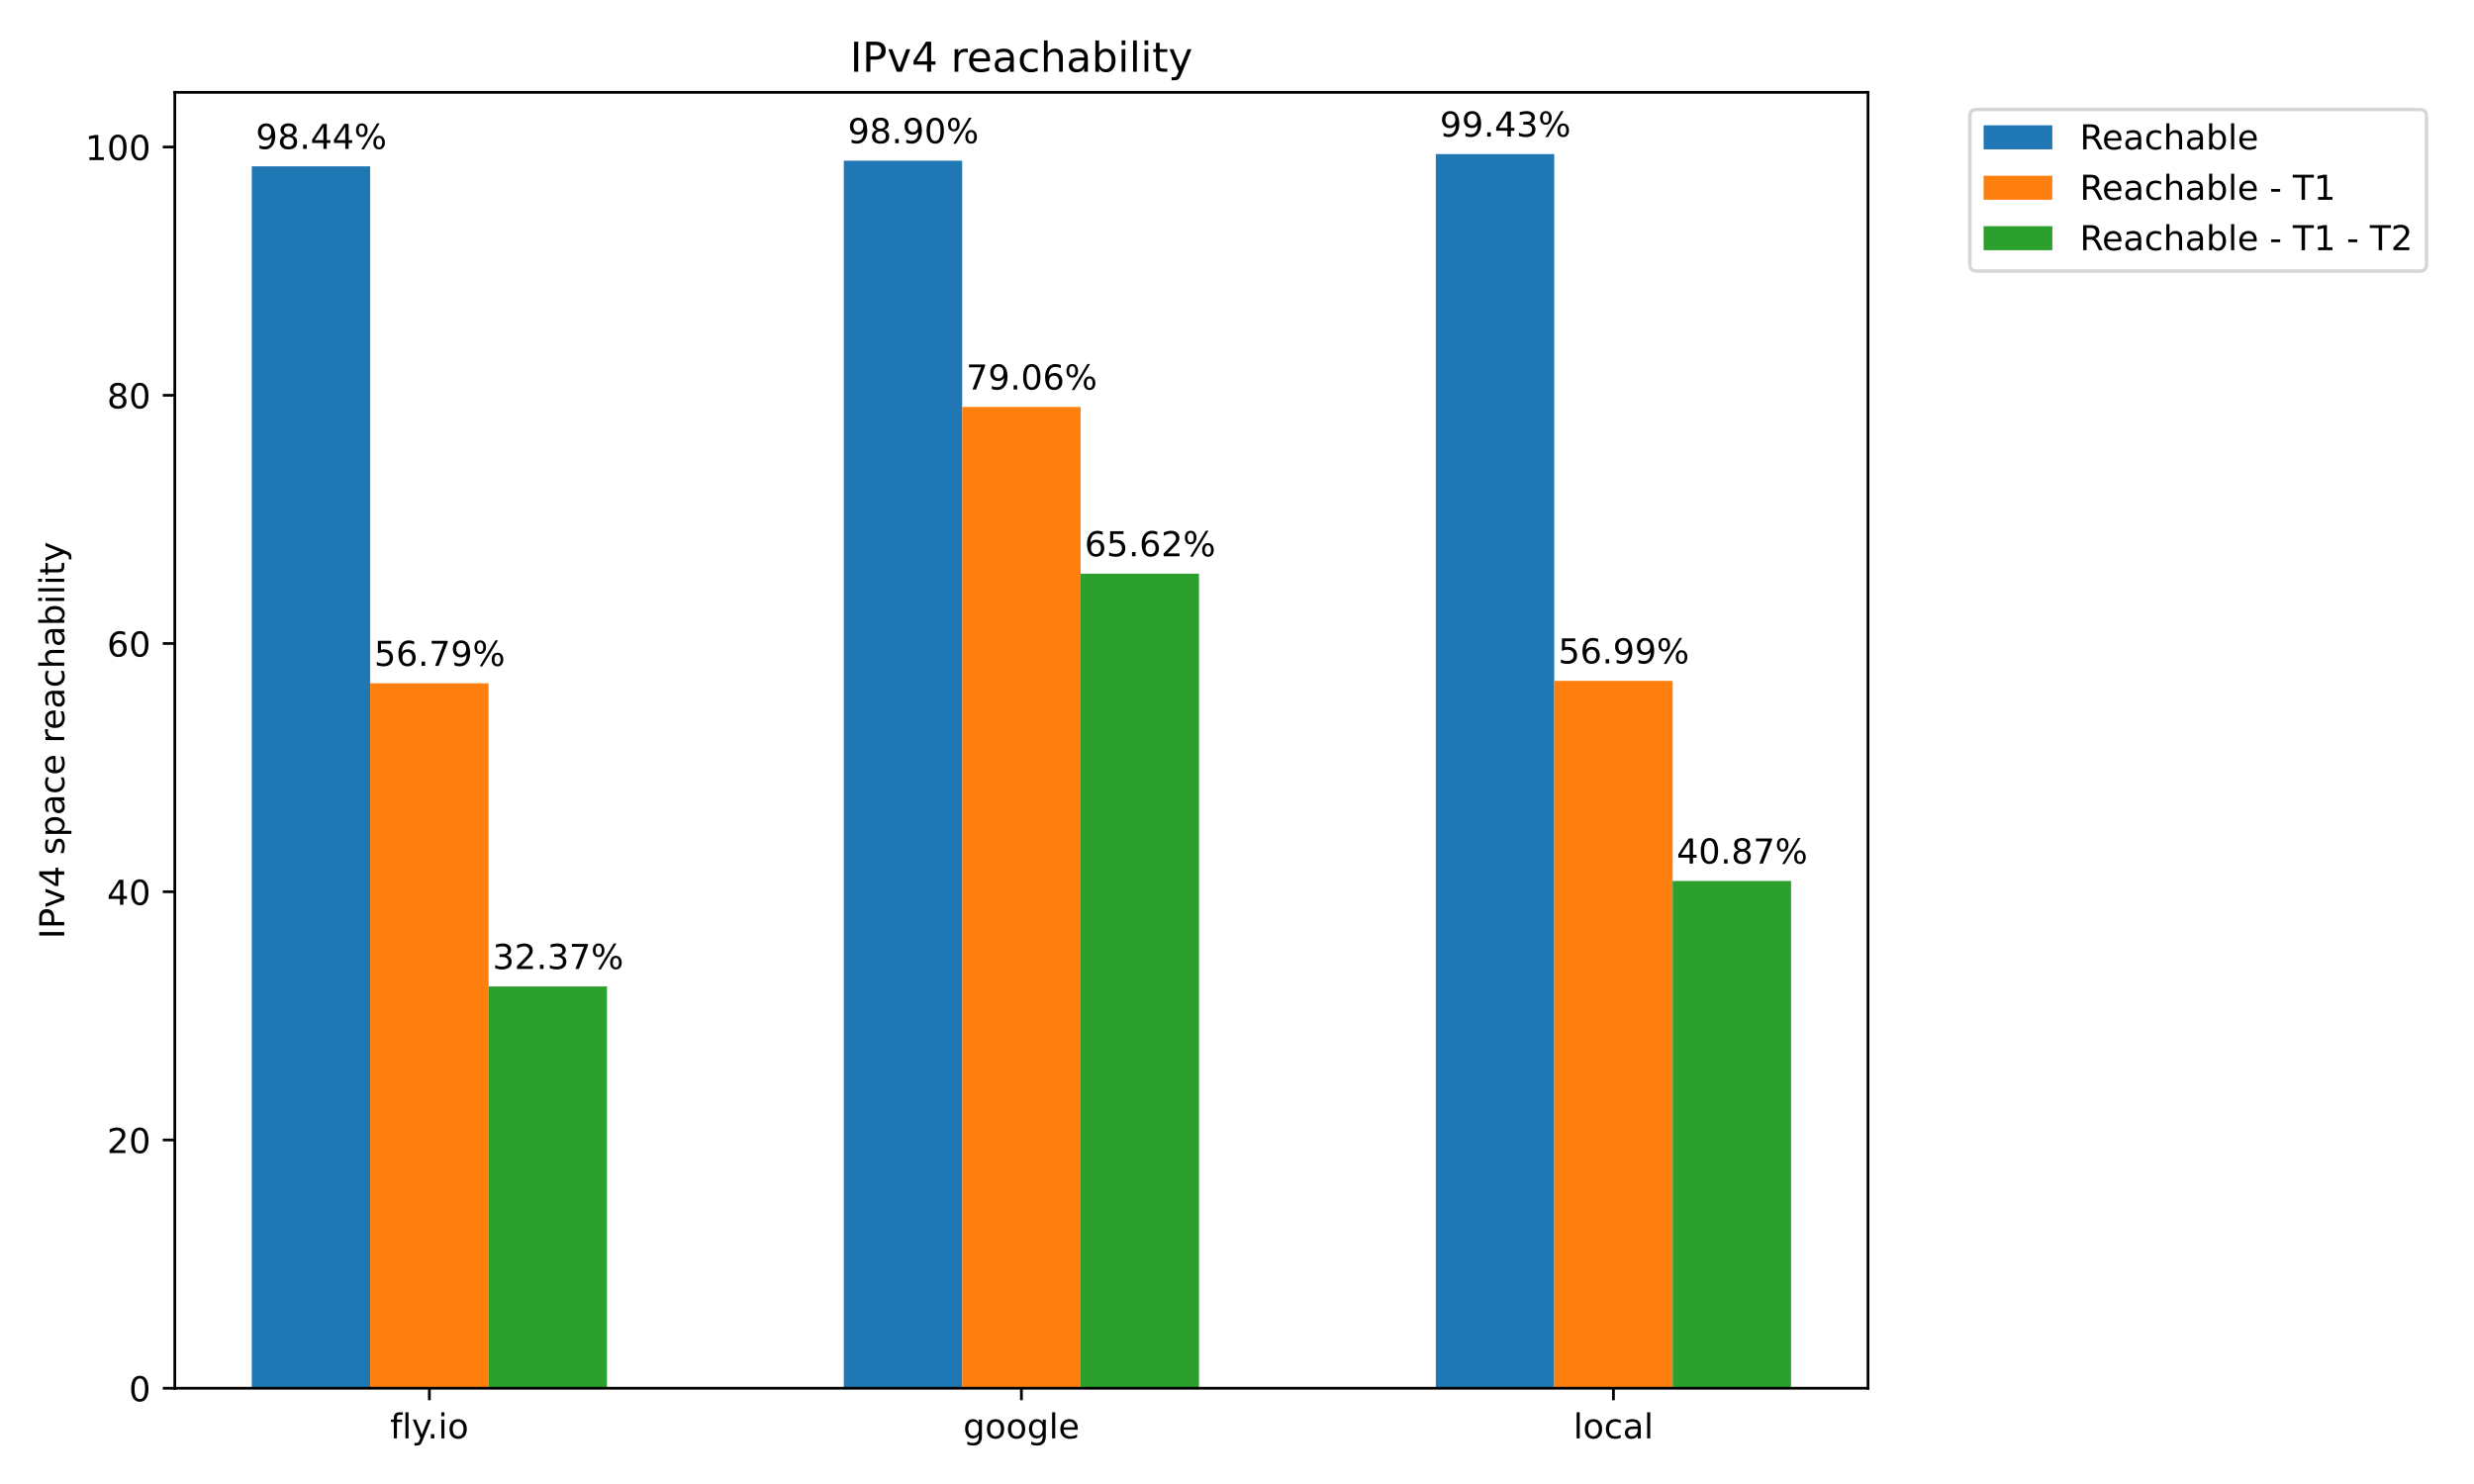
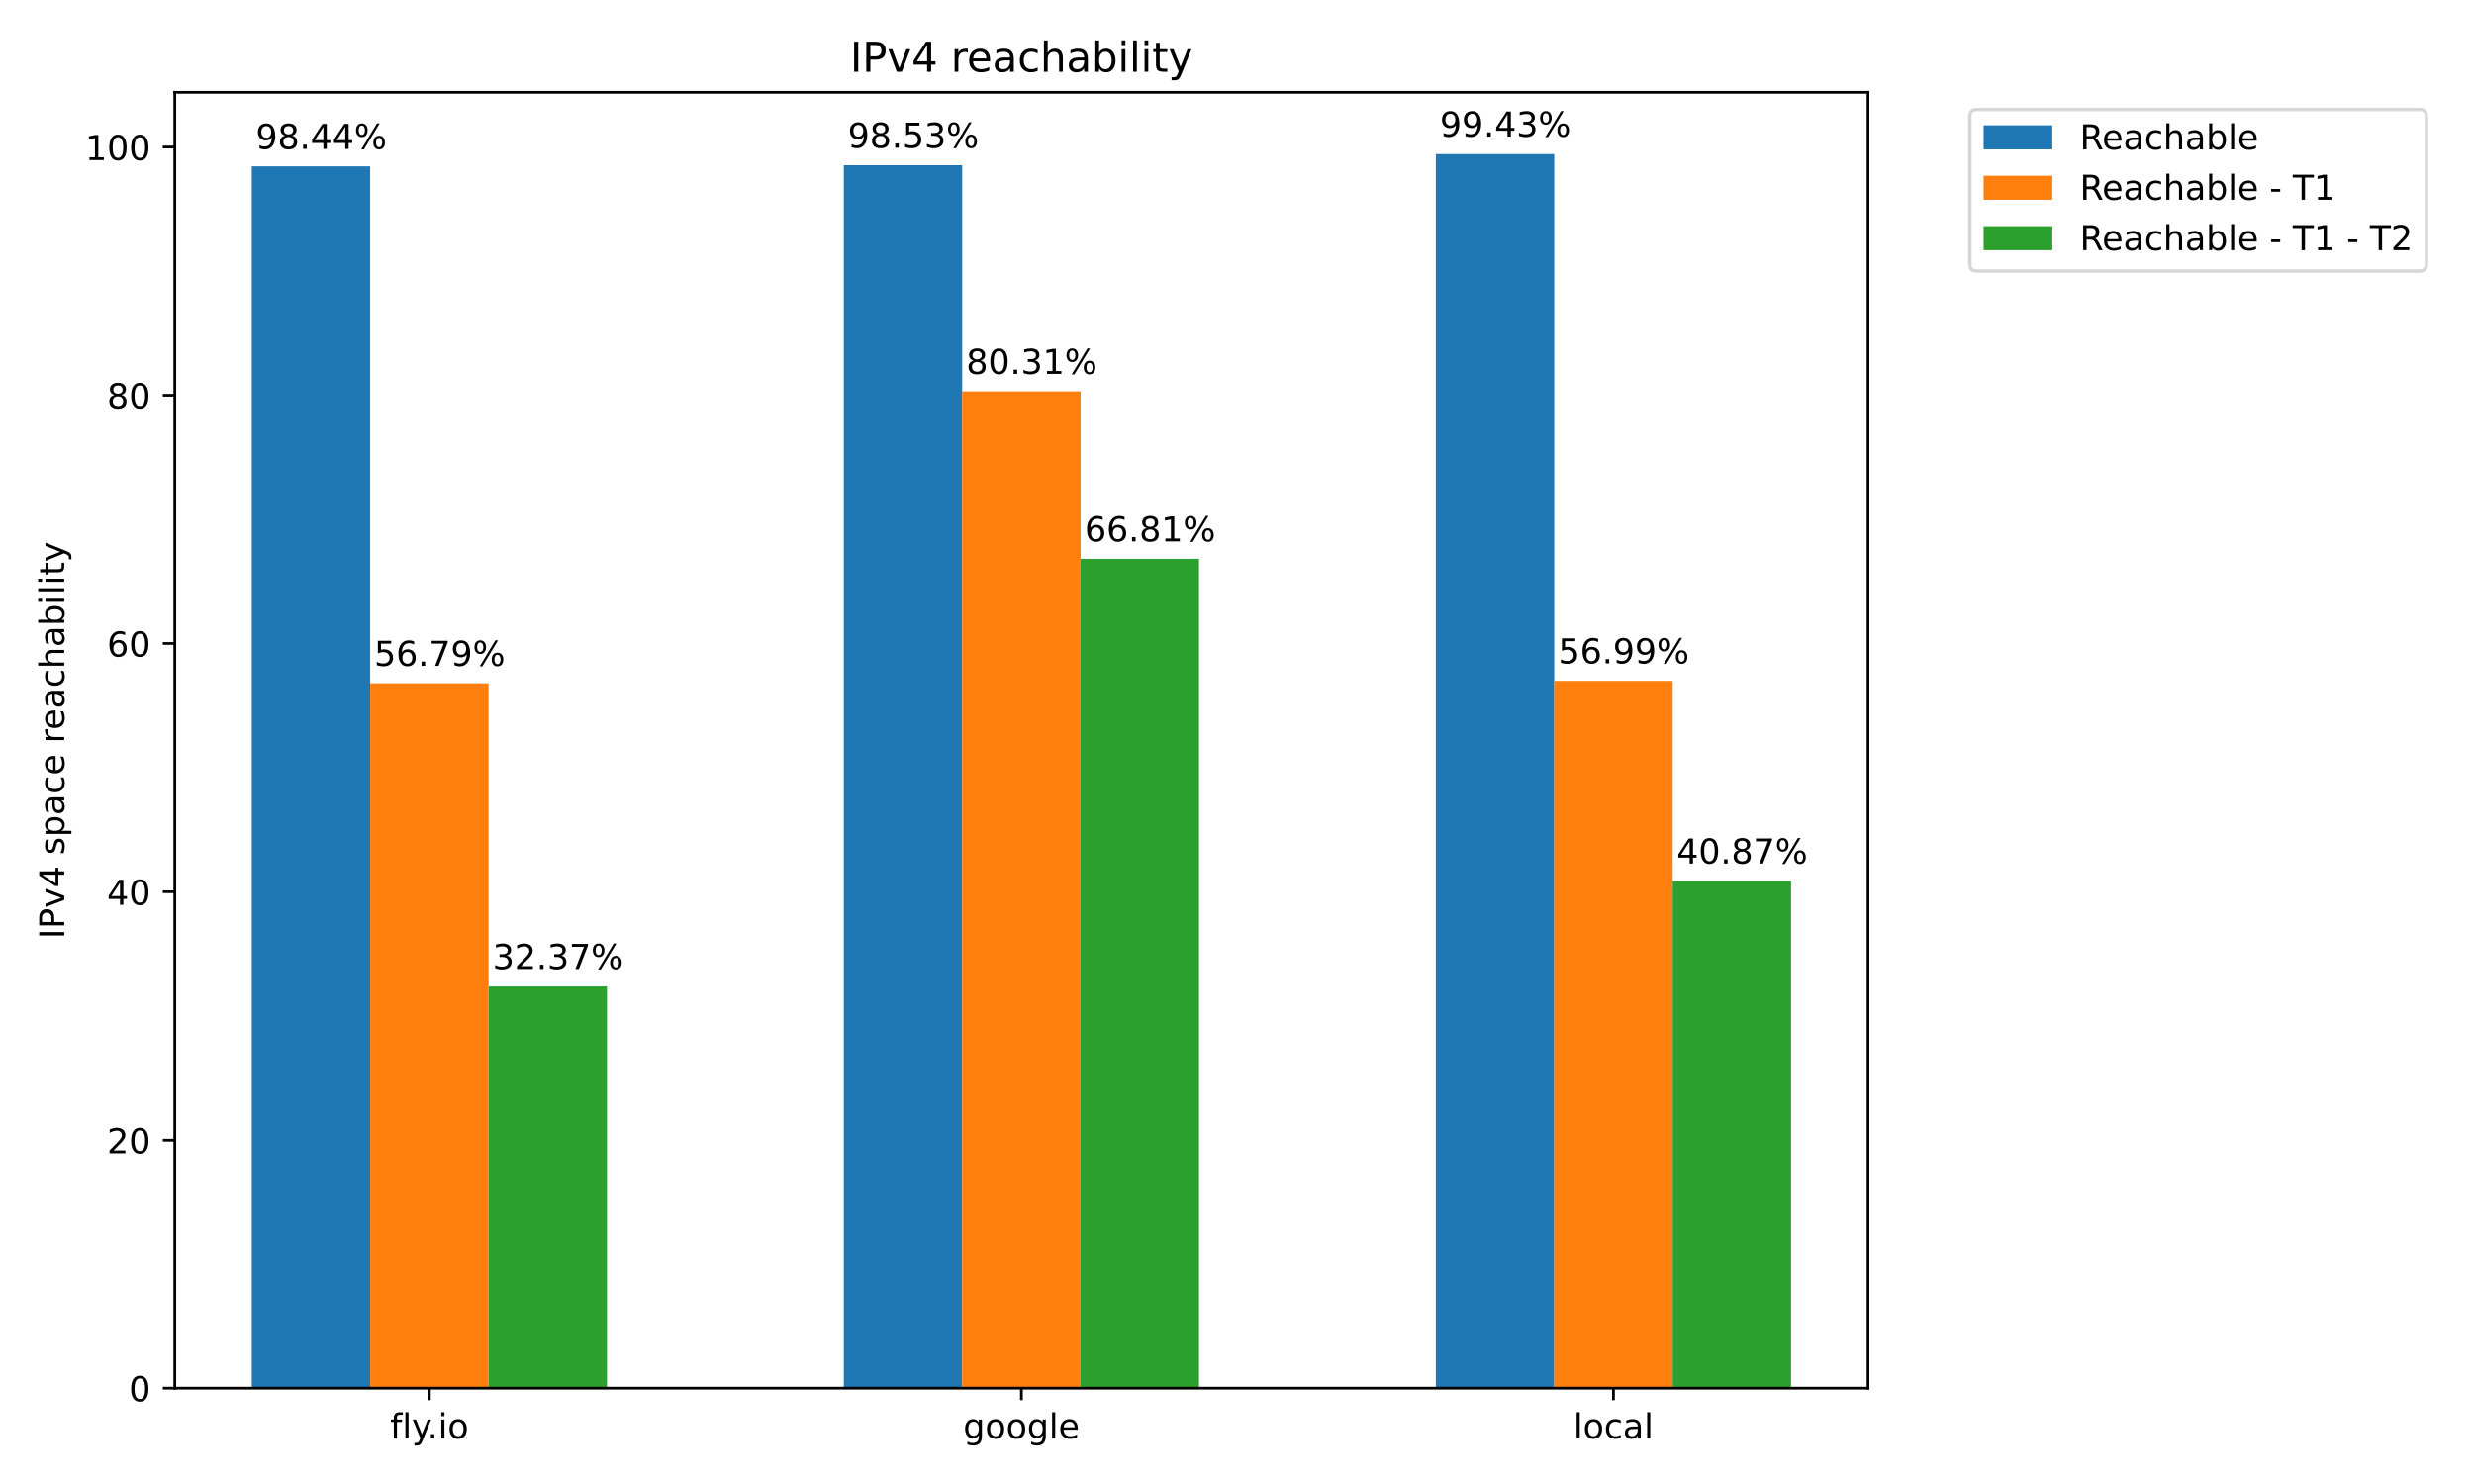
<svg xmlns="http://www.w3.org/2000/svg" xmlns:xlink="http://www.w3.org/1999/xlink" width="720pt" height="432pt" viewBox="0 0 720 432" version="1.1">
  <defs>
    <style type="text/css">*{stroke-linejoin: round; stroke-linecap: butt}</style>
  </defs>
  <g id="figure_1">
    <g id="patch_1">
      <path d="M 0 432  L 720 432  L 720 0  L 0 0  z " style="fill: #ffffff" />
    </g>
    <g id="axes_1">
      <g id="patch_2">
        <path d="M 50.87 404.12  L 543.64 404.12  L 543.64 26.88  L 50.87 26.88  z " style="fill: #ffffff" />
      </g>
      <g id="patch_3">
-         <path d="M 73.269 404.12  L 107.728 404.12  L 107.728 48.427  L 73.269 48.427  z " clip-path="url(#p61c4589a45)" style="fill: #1f77b4" />
+         <path d="M 73.269 404.12  L 107.728 404.12  L 107.728 48.427  L 73.269 48.427  z " clip-path="url(#p7719f0e2eb)" style="fill: #1f77b4" />
      </g>
      <g id="patch_4">
-         <path d="M 245.566 404.12  L 280.025 404.12  L 280.025 46.767  L 245.566 46.767  z " clip-path="url(#p61c4589a45)" style="fill: #1f77b4" />
+         <path d="M 245.566 404.12  L 280.025 404.12  L 280.025 48.091  L 245.566 48.091  z " clip-path="url(#p7719f0e2eb)" style="fill: #1f77b4" />
      </g>
      <g id="patch_5">
-         <path d="M 417.863 404.12  L 452.322 404.12  L 452.322 44.844  L 417.863 44.844  z " clip-path="url(#p61c4589a45)" style="fill: #1f77b4" />
+         <path d="M 417.863 404.12  L 452.322 404.12  L 452.322 44.844  L 417.863 44.844  z " clip-path="url(#p7719f0e2eb)" style="fill: #1f77b4" />
      </g>
      <g id="patch_6">
-         <path d="M 107.728 404.12  L 142.188 404.12  L 142.188 198.916  L 107.728 198.916  z " clip-path="url(#p61c4589a45)" style="fill: #ff7f0e" />
+         <path d="M 107.728 404.12  L 142.188 404.12  L 142.188 198.916  L 107.728 198.916  z " clip-path="url(#p7719f0e2eb)" style="fill: #ff7f0e" />
      </g>
      <g id="patch_7">
-         <path d="M 280.025 404.12  L 314.485 404.12  L 314.485 118.468  L 280.025 118.468  z " clip-path="url(#p61c4589a45)" style="fill: #ff7f0e" />
+         <path d="M 280.025 404.12  L 314.485 404.12  L 314.485 113.929  L 280.025 113.929  z " clip-path="url(#p7719f0e2eb)" style="fill: #ff7f0e" />
      </g>
      <g id="patch_8">
-         <path d="M 452.322 404.12  L 486.782 404.12  L 486.782 198.199  L 452.322 198.199  z " clip-path="url(#p61c4589a45)" style="fill: #ff7f0e" />
+         <path d="M 452.322 404.12  L 486.782 404.12  L 486.782 198.199  L 452.322 198.199  z " clip-path="url(#p7719f0e2eb)" style="fill: #ff7f0e" />
      </g>
      <g id="patch_9">
-         <path d="M 142.188 404.12  L 176.647 404.12  L 176.647 287.151  L 142.188 287.151  z " clip-path="url(#p61c4589a45)" style="fill: #2ca02c" />
+         <path d="M 142.188 404.12  L 176.647 404.12  L 176.647 287.151  L 142.188 287.151  z " clip-path="url(#p7719f0e2eb)" style="fill: #2ca02c" />
      </g>
      <g id="patch_10">
-         <path d="M 314.485 404.12  L 348.944 404.12  L 348.944 167.009  L 314.485 167.009  z " clip-path="url(#p61c4589a45)" style="fill: #2ca02c" />
+         <path d="M 314.485 404.12  L 348.944 404.12  L 348.944 162.702  L 314.485 162.702  z " clip-path="url(#p7719f0e2eb)" style="fill: #2ca02c" />
      </g>
      <g id="patch_11">
-         <path d="M 486.782 404.12  L 521.241 404.12  L 521.241 256.457  L 486.782 256.457  z " clip-path="url(#p61c4589a45)" style="fill: #2ca02c" />
+         <path d="M 486.782 404.12  L 521.241 404.12  L 521.241 256.457  L 486.782 256.457  z " clip-path="url(#p7719f0e2eb)" style="fill: #2ca02c" />
      </g>
      <g id="matplotlib.axis_1">
        <g id="xtick_1">
          <g id="line2d_1">
            <defs>
-               <path id="m6d2cfa2234" d="M 0 0  L 0 3.5  " style="stroke: #000000; stroke-width: 0.8" />
+               <path id="m160e3dfc38" d="M 0 0  L 0 3.5  " style="stroke: #000000; stroke-width: 0.8" />
            </defs>
            <g>
-               <use xlink:href="#m6d2cfa2234" x="124.958" y="404.12" style="stroke: #000000; stroke-width: 0.8" />
+               <use xlink:href="#m160e3dfc38" x="124.958" y="404.12" style="stroke: #000000; stroke-width: 0.8" />
            </g>
          </g>
          <g id="text_1">
            <g transform="translate(113.5242 418.7184) scale(0.1 -0.1)">
              <defs>
                <path id="DejaVuSans-66" d="M 2375 4863  L 2375 4384  L 1825 4384  Q 1516 4384 1395 4259  Q 1275 4134 1275 3809  L 1275 3500  L 2222 3500  L 2222 3053  L 1275 3053  L 1275 0  L 697 0  L 697 3053  L 147 3053  L 147 3500  L 697 3500  L 697 3744  Q 697 4328 969 4595  Q 1241 4863 1831 4863  L 2375 4863  z " transform="scale(0.015625)" />
                <path id="DejaVuSans-6c" d="M 603 4863  L 1178 4863  L 1178 0  L 603 0  L 603 4863  z " transform="scale(0.015625)" />
                <path id="DejaVuSans-79" d="M 2059 -325  Q 1816 -950 1584 -1140  Q 1353 -1331 966 -1331  L 506 -1331  L 506 -850  L 844 -850  Q 1081 -850 1212 -737  Q 1344 -625 1503 -206  L 1606 56  L 191 3500  L 800 3500  L 1894 763  L 2988 3500  L 3597 3500  L 2059 -325  z " transform="scale(0.015625)" />
                <path id="DejaVuSans-2e" d="M 684 794  L 1344 794  L 1344 0  L 684 0  L 684 794  z " transform="scale(0.015625)" />
                <path id="DejaVuSans-69" d="M 603 3500  L 1178 3500  L 1178 0  L 603 0  L 603 3500  z M 603 4863  L 1178 4863  L 1178 4134  L 603 4134  L 603 4863  z " transform="scale(0.015625)" />
                <path id="DejaVuSans-6f" d="M 1959 3097  Q 1497 3097 1228 2736  Q 959 2375 959 1747  Q 959 1119 1226 758  Q 1494 397 1959 397  Q 2419 397 2687 759  Q 2956 1122 2956 1747  Q 2956 2369 2687 2733  Q 2419 3097 1959 3097  z M 1959 3584  Q 2709 3584 3137 3096  Q 3566 2609 3566 1747  Q 3566 888 3137 398  Q 2709 -91 1959 -91  Q 1206 -91 779 398  Q 353 888 353 1747  Q 353 2609 779 3096  Q 1206 3584 1959 3584  z " transform="scale(0.015625)" />
              </defs>
              <use xlink:href="#DejaVuSans-66" />
              <use xlink:href="#DejaVuSans-6c" x="35.205" />
              <use xlink:href="#DejaVuSans-79" x="62.988" />
              <use xlink:href="#DejaVuSans-2e" x="107.918" />
              <use xlink:href="#DejaVuSans-69" x="139.705" />
              <use xlink:href="#DejaVuSans-6f" x="167.488" />
            </g>
          </g>
        </g>
        <g id="xtick_2">
          <g id="line2d_2">
            <g>
-               <use xlink:href="#m6d2cfa2234" x="297.255" y="404.12" style="stroke: #000000; stroke-width: 0.8" />
+               <use xlink:href="#m160e3dfc38" x="297.255" y="404.12" style="stroke: #000000; stroke-width: 0.8" />
            </g>
          </g>
          <g id="text_2">
            <g transform="translate(280.3222 418.7184) scale(0.1 -0.1)">
              <defs>
                <path id="DejaVuSans-67" d="M 2906 1791  Q 2906 2416 2648 2759  Q 2391 3103 1925 3103  Q 1463 3103 1205 2759  Q 947 2416 947 1791  Q 947 1169 1205 825  Q 1463 481 1925 481  Q 2391 481 2648 825  Q 2906 1169 2906 1791  z M 3481 434  Q 3481 -459 3084 -895  Q 2688 -1331 1869 -1331  Q 1566 -1331 1297 -1286  Q 1028 -1241 775 -1147  L 775 -588  Q 1028 -725 1275 -790  Q 1522 -856 1778 -856  Q 2344 -856 2625 -561  Q 2906 -266 2906 331  L 2906 616  Q 2728 306 2450 153  Q 2172 0 1784 0  Q 1141 0 747 490  Q 353 981 353 1791  Q 353 2603 747 3093  Q 1141 3584 1784 3584  Q 2172 3584 2450 3431  Q 2728 3278 2906 2969  L 2906 3500  L 3481 3500  L 3481 434  z " transform="scale(0.015625)" />
                <path id="DejaVuSans-65" d="M 3597 1894  L 3597 1613  L 953 1613  Q 991 1019 1311 708  Q 1631 397 2203 397  Q 2534 397 2845 478  Q 3156 559 3463 722  L 3463 178  Q 3153 47 2828 -22  Q 2503 -91 2169 -91  Q 1331 -91 842 396  Q 353 884 353 1716  Q 353 2575 817 3079  Q 1281 3584 2069 3584  Q 2775 3584 3186 3129  Q 3597 2675 3597 1894  z M 3022 2063  Q 3016 2534 2758 2815  Q 2500 3097 2075 3097  Q 1594 3097 1305 2825  Q 1016 2553 972 2059  L 3022 2063  z " transform="scale(0.015625)" />
              </defs>
              <use xlink:href="#DejaVuSans-67" />
              <use xlink:href="#DejaVuSans-6f" x="63.477" />
              <use xlink:href="#DejaVuSans-6f" x="124.658" />
              <use xlink:href="#DejaVuSans-67" x="185.84" />
              <use xlink:href="#DejaVuSans-6c" x="249.316" />
              <use xlink:href="#DejaVuSans-65" x="277.1" />
            </g>
          </g>
        </g>
        <g id="xtick_3">
          <g id="line2d_3">
            <g>
-               <use xlink:href="#m6d2cfa2234" x="469.552" y="404.12" style="stroke: #000000; stroke-width: 0.8" />
+               <use xlink:href="#m160e3dfc38" x="469.552" y="404.12" style="stroke: #000000; stroke-width: 0.8" />
            </g>
          </g>
          <g id="text_3">
            <g transform="translate(457.9014 418.7184) scale(0.1 -0.1)">
              <defs>
                <path id="DejaVuSans-63" d="M 3122 3366  L 3122 2828  Q 2878 2963 2633 3030  Q 2388 3097 2138 3097  Q 1578 3097 1268 2742  Q 959 2388 959 1747  Q 959 1106 1268 751  Q 1578 397 2138 397  Q 2388 397 2633 464  Q 2878 531 3122 666  L 3122 134  Q 2881 22 2623 -34  Q 2366 -91 2075 -91  Q 1284 -91 818 406  Q 353 903 353 1747  Q 353 2603 823 3093  Q 1294 3584 2113 3584  Q 2378 3584 2631 3529  Q 2884 3475 3122 3366  z " transform="scale(0.015625)" />
                <path id="DejaVuSans-61" d="M 2194 1759  Q 1497 1759 1228 1600  Q 959 1441 959 1056  Q 959 750 1161 570  Q 1363 391 1709 391  Q 2188 391 2477 730  Q 2766 1069 2766 1631  L 2766 1759  L 2194 1759  z M 3341 1997  L 3341 0  L 2766 0  L 2766 531  Q 2569 213 2275 61  Q 1981 -91 1556 -91  Q 1019 -91 701 211  Q 384 513 384 1019  Q 384 1609 779 1909  Q 1175 2209 1959 2209  L 2766 2209  L 2766 2266  Q 2766 2663 2505 2880  Q 2244 3097 1772 3097  Q 1472 3097 1187 3025  Q 903 2953 641 2809  L 641 3341  Q 956 3463 1253 3523  Q 1550 3584 1831 3584  Q 2591 3584 2966 3190  Q 3341 2797 3341 1997  z " transform="scale(0.015625)" />
              </defs>
              <use xlink:href="#DejaVuSans-6c" />
              <use xlink:href="#DejaVuSans-6f" x="27.783" />
              <use xlink:href="#DejaVuSans-63" x="88.965" />
              <use xlink:href="#DejaVuSans-61" x="143.945" />
              <use xlink:href="#DejaVuSans-6c" x="205.225" />
            </g>
          </g>
        </g>
      </g>
      <g id="matplotlib.axis_2">
        <g id="ytick_1">
          <g id="line2d_4">
            <defs>
-               <path id="m46f9f310c3" d="M 0 0  L -3.5 0  " style="stroke: #000000; stroke-width: 0.8" />
+               <path id="m719a9767cf" d="M 0 0  L -3.5 0  " style="stroke: #000000; stroke-width: 0.8" />
            </defs>
            <g>
-               <use xlink:href="#m46f9f310c3" x="50.87" y="404.12" style="stroke: #000000; stroke-width: 0.8" />
+               <use xlink:href="#m719a9767cf" x="50.87" y="404.12" style="stroke: #000000; stroke-width: 0.8" />
            </g>
          </g>
          <g id="text_4">
            <g transform="translate(37.5075 407.9192) scale(0.1 -0.1)">
              <defs>
                <path id="DejaVuSans-30" d="M 2034 4250  Q 1547 4250 1301 3770  Q 1056 3291 1056 2328  Q 1056 1369 1301 889  Q 1547 409 2034 409  Q 2525 409 2770 889  Q 3016 1369 3016 2328  Q 3016 3291 2770 3770  Q 2525 4250 2034 4250  z M 2034 4750  Q 2819 4750 3233 4129  Q 3647 3509 3647 2328  Q 3647 1150 3233 529  Q 2819 -91 2034 -91  Q 1250 -91 836 529  Q 422 1150 422 2328  Q 422 3509 836 4129  Q 1250 4750 2034 4750  z " transform="scale(0.015625)" />
              </defs>
              <use xlink:href="#DejaVuSans-30" />
            </g>
          </g>
        </g>
        <g id="ytick_2">
          <g id="line2d_5">
            <g>
-               <use xlink:href="#m46f9f310c3" x="50.87" y="331.855" style="stroke: #000000; stroke-width: 0.8" />
+               <use xlink:href="#m719a9767cf" x="50.87" y="331.855" style="stroke: #000000; stroke-width: 0.8" />
            </g>
          </g>
          <g id="text_5">
            <g transform="translate(31.145 335.6545) scale(0.1 -0.1)">
              <defs>
                <path id="DejaVuSans-32" d="M 1228 531  L 3431 531  L 3431 0  L 469 0  L 469 531  Q 828 903 1448 1529  Q 2069 2156 2228 2338  Q 2531 2678 2651 2914  Q 2772 3150 2772 3378  Q 2772 3750 2511 3984  Q 2250 4219 1831 4219  Q 1534 4219 1204 4116  Q 875 4013 500 3803  L 500 4441  Q 881 4594 1212 4672  Q 1544 4750 1819 4750  Q 2544 4750 2975 4387  Q 3406 4025 3406 3419  Q 3406 3131 3298 2873  Q 3191 2616 2906 2266  Q 2828 2175 2409 1742  Q 1991 1309 1228 531  z " transform="scale(0.015625)" />
              </defs>
              <use xlink:href="#DejaVuSans-32" />
              <use xlink:href="#DejaVuSans-30" x="63.623" />
            </g>
          </g>
        </g>
        <g id="ytick_3">
          <g id="line2d_6">
            <g>
-               <use xlink:href="#m46f9f310c3" x="50.87" y="259.591" style="stroke: #000000; stroke-width: 0.8" />
+               <use xlink:href="#m719a9767cf" x="50.87" y="259.591" style="stroke: #000000; stroke-width: 0.8" />
            </g>
          </g>
          <g id="text_6">
            <g transform="translate(31.145 263.3897) scale(0.1 -0.1)">
              <defs>
                <path id="DejaVuSans-34" d="M 2419 4116  L 825 1625  L 2419 1625  L 2419 4116  z M 2253 4666  L 3047 4666  L 3047 1625  L 3713 1625  L 3713 1100  L 3047 1100  L 3047 0  L 2419 0  L 2419 1100  L 313 1100  L 313 1709  L 2253 4666  z " transform="scale(0.015625)" />
              </defs>
              <use xlink:href="#DejaVuSans-34" />
              <use xlink:href="#DejaVuSans-30" x="63.623" />
            </g>
          </g>
        </g>
        <g id="ytick_4">
          <g id="line2d_7">
            <g>
-               <use xlink:href="#m46f9f310c3" x="50.87" y="187.326" style="stroke: #000000; stroke-width: 0.8" />
+               <use xlink:href="#m719a9767cf" x="50.87" y="187.326" style="stroke: #000000; stroke-width: 0.8" />
            </g>
          </g>
          <g id="text_7">
            <g transform="translate(31.145 191.125) scale(0.1 -0.1)">
              <defs>
                <path id="DejaVuSans-36" d="M 2113 2584  Q 1688 2584 1439 2293  Q 1191 2003 1191 1497  Q 1191 994 1439 701  Q 1688 409 2113 409  Q 2538 409 2786 701  Q 3034 994 3034 1497  Q 3034 2003 2786 2293  Q 2538 2584 2113 2584  z M 3366 4563  L 3366 3988  Q 3128 4100 2886 4159  Q 2644 4219 2406 4219  Q 1781 4219 1451 3797  Q 1122 3375 1075 2522  Q 1259 2794 1537 2939  Q 1816 3084 2150 3084  Q 2853 3084 3261 2657  Q 3669 2231 3669 1497  Q 3669 778 3244 343  Q 2819 -91 2113 -91  Q 1303 -91 875 529  Q 447 1150 447 2328  Q 447 3434 972 4092  Q 1497 4750 2381 4750  Q 2619 4750 2861 4703  Q 3103 4656 3366 4563  z " transform="scale(0.015625)" />
              </defs>
              <use xlink:href="#DejaVuSans-36" />
              <use xlink:href="#DejaVuSans-30" x="63.623" />
            </g>
          </g>
        </g>
        <g id="ytick_5">
          <g id="line2d_8">
            <g>
-               <use xlink:href="#m46f9f310c3" x="50.87" y="115.061" style="stroke: #000000; stroke-width: 0.8" />
+               <use xlink:href="#m719a9767cf" x="50.87" y="115.061" style="stroke: #000000; stroke-width: 0.8" />
            </g>
          </g>
          <g id="text_8">
            <g transform="translate(31.145 118.8602) scale(0.1 -0.1)">
              <defs>
                <path id="DejaVuSans-38" d="M 2034 2216  Q 1584 2216 1326 1975  Q 1069 1734 1069 1313  Q 1069 891 1326 650  Q 1584 409 2034 409  Q 2484 409 2743 651  Q 3003 894 3003 1313  Q 3003 1734 2745 1975  Q 2488 2216 2034 2216  z M 1403 2484  Q 997 2584 770 2862  Q 544 3141 544 3541  Q 544 4100 942 4425  Q 1341 4750 2034 4750  Q 2731 4750 3128 4425  Q 3525 4100 3525 3541  Q 3525 3141 3298 2862  Q 3072 2584 2669 2484  Q 3125 2378 3379 2068  Q 3634 1759 3634 1313  Q 3634 634 3220 271  Q 2806 -91 2034 -91  Q 1263 -91 848 271  Q 434 634 434 1313  Q 434 1759 690 2068  Q 947 2378 1403 2484  z M 1172 3481  Q 1172 3119 1398 2916  Q 1625 2713 2034 2713  Q 2441 2713 2670 2916  Q 2900 3119 2900 3481  Q 2900 3844 2670 4047  Q 2441 4250 2034 4250  Q 1625 4250 1398 4047  Q 1172 3844 1172 3481  z " transform="scale(0.015625)" />
              </defs>
              <use xlink:href="#DejaVuSans-38" />
              <use xlink:href="#DejaVuSans-30" x="63.623" />
            </g>
          </g>
        </g>
        <g id="ytick_6">
          <g id="line2d_9">
            <g>
-               <use xlink:href="#m46f9f310c3" x="50.87" y="42.796" style="stroke: #000000; stroke-width: 0.8" />
+               <use xlink:href="#m719a9767cf" x="50.87" y="42.796" style="stroke: #000000; stroke-width: 0.8" />
            </g>
          </g>
          <g id="text_9">
            <g transform="translate(24.7825 46.59549) scale(0.1 -0.1)">
              <defs>
                <path id="DejaVuSans-31" d="M 794 531  L 1825 531  L 1825 4091  L 703 3866  L 703 4441  L 1819 4666  L 2450 4666  L 2450 531  L 3481 531  L 3481 0  L 794 0  L 794 531  z " transform="scale(0.015625)" />
              </defs>
              <use xlink:href="#DejaVuSans-31" />
              <use xlink:href="#DejaVuSans-30" x="63.623" />
              <use xlink:href="#DejaVuSans-30" x="127.246" />
            </g>
          </g>
        </g>
        <g id="text_10">
          <g transform="translate(18.70281 273.3039) rotate(-90) scale(0.1 -0.1)">
            <defs>
              <path id="DejaVuSans-49" d="M 628 4666  L 1259 4666  L 1259 0  L 628 0  L 628 4666  z " transform="scale(0.015625)" />
              <path id="DejaVuSans-50" d="M 1259 4147  L 1259 2394  L 2053 2394  Q 2494 2394 2734 2622  Q 2975 2850 2975 3272  Q 2975 3691 2734 3919  Q 2494 4147 2053 4147  L 1259 4147  z M 628 4666  L 2053 4666  Q 2838 4666 3239 4311  Q 3641 3956 3641 3272  Q 3641 2581 3239 2228  Q 2838 1875 2053 1875  L 1259 1875  L 1259 0  L 628 0  L 628 4666  z " transform="scale(0.015625)" />
              <path id="DejaVuSans-76" d="M 191 3500  L 800 3500  L 1894 563  L 2988 3500  L 3597 3500  L 2284 0  L 1503 0  L 191 3500  z " transform="scale(0.015625)" />
              <path id="DejaVuSans-20" transform="scale(0.015625)" />
              <path id="DejaVuSans-73" d="M 2834 3397  L 2834 2853  Q 2591 2978 2328 3040  Q 2066 3103 1784 3103  Q 1356 3103 1142 2972  Q 928 2841 928 2578  Q 928 2378 1081 2264  Q 1234 2150 1697 2047  L 1894 2003  Q 2506 1872 2764 1633  Q 3022 1394 3022 966  Q 3022 478 2636 193  Q 2250 -91 1575 -91  Q 1294 -91 989 -36  Q 684 19 347 128  L 347 722  Q 666 556 975 473  Q 1284 391 1588 391  Q 1994 391 2212 530  Q 2431 669 2431 922  Q 2431 1156 2273 1281  Q 2116 1406 1581 1522  L 1381 1569  Q 847 1681 609 1914  Q 372 2147 372 2553  Q 372 3047 722 3315  Q 1072 3584 1716 3584  Q 2034 3584 2315 3537  Q 2597 3491 2834 3397  z " transform="scale(0.015625)" />
              <path id="DejaVuSans-70" d="M 1159 525  L 1159 -1331  L 581 -1331  L 581 3500  L 1159 3500  L 1159 2969  Q 1341 3281 1617 3432  Q 1894 3584 2278 3584  Q 2916 3584 3314 3078  Q 3713 2572 3713 1747  Q 3713 922 3314 415  Q 2916 -91 2278 -91  Q 1894 -91 1617 61  Q 1341 213 1159 525  z M 3116 1747  Q 3116 2381 2855 2742  Q 2594 3103 2138 3103  Q 1681 3103 1420 2742  Q 1159 2381 1159 1747  Q 1159 1113 1420 752  Q 1681 391 2138 391  Q 2594 391 2855 752  Q 3116 1113 3116 1747  z " transform="scale(0.015625)" />
              <path id="DejaVuSans-72" d="M 2631 2963  Q 2534 3019 2420 3045  Q 2306 3072 2169 3072  Q 1681 3072 1420 2755  Q 1159 2438 1159 1844  L 1159 0  L 581 0  L 581 3500  L 1159 3500  L 1159 2956  Q 1341 3275 1631 3429  Q 1922 3584 2338 3584  Q 2397 3584 2469 3576  Q 2541 3569 2628 3553  L 2631 2963  z " transform="scale(0.015625)" />
              <path id="DejaVuSans-68" d="M 3513 2113  L 3513 0  L 2938 0  L 2938 2094  Q 2938 2591 2744 2837  Q 2550 3084 2163 3084  Q 1697 3084 1428 2787  Q 1159 2491 1159 1978  L 1159 0  L 581 0  L 581 4863  L 1159 4863  L 1159 2956  Q 1366 3272 1645 3428  Q 1925 3584 2291 3584  Q 2894 3584 3203 3211  Q 3513 2838 3513 2113  z " transform="scale(0.015625)" />
              <path id="DejaVuSans-62" d="M 3116 1747  Q 3116 2381 2855 2742  Q 2594 3103 2138 3103  Q 1681 3103 1420 2742  Q 1159 2381 1159 1747  Q 1159 1113 1420 752  Q 1681 391 2138 391  Q 2594 391 2855 752  Q 3116 1113 3116 1747  z M 1159 2969  Q 1341 3281 1617 3432  Q 1894 3584 2278 3584  Q 2916 3584 3314 3078  Q 3713 2572 3713 1747  Q 3713 922 3314 415  Q 2916 -91 2278 -91  Q 1894 -91 1617 61  Q 1341 213 1159 525  L 1159 0  L 581 0  L 581 4863  L 1159 4863  L 1159 2969  z " transform="scale(0.015625)" />
              <path id="DejaVuSans-74" d="M 1172 4494  L 1172 3500  L 2356 3500  L 2356 3053  L 1172 3053  L 1172 1153  Q 1172 725 1289 603  Q 1406 481 1766 481  L 2356 481  L 2356 0  L 1766 0  Q 1100 0 847 248  Q 594 497 594 1153  L 594 3053  L 172 3053  L 172 3500  L 594 3500  L 594 4494  L 1172 4494  z " transform="scale(0.015625)" />
            </defs>
            <use xlink:href="#DejaVuSans-49" />
            <use xlink:href="#DejaVuSans-50" x="29.492" />
            <use xlink:href="#DejaVuSans-76" x="89.795" />
            <use xlink:href="#DejaVuSans-34" x="148.975" />
            <use xlink:href="#DejaVuSans-20" x="212.598" />
            <use xlink:href="#DejaVuSans-73" x="244.385" />
            <use xlink:href="#DejaVuSans-70" x="296.484" />
            <use xlink:href="#DejaVuSans-61" x="359.961" />
            <use xlink:href="#DejaVuSans-63" x="421.24" />
            <use xlink:href="#DejaVuSans-65" x="476.221" />
            <use xlink:href="#DejaVuSans-20" x="537.744" />
            <use xlink:href="#DejaVuSans-72" x="569.531" />
            <use xlink:href="#DejaVuSans-65" x="608.395" />
            <use xlink:href="#DejaVuSans-61" x="669.918" />
            <use xlink:href="#DejaVuSans-63" x="731.197" />
            <use xlink:href="#DejaVuSans-68" x="786.178" />
            <use xlink:href="#DejaVuSans-61" x="849.557" />
            <use xlink:href="#DejaVuSans-62" x="910.836" />
            <use xlink:href="#DejaVuSans-69" x="974.312" />
            <use xlink:href="#DejaVuSans-6c" x="1002.096" />
            <use xlink:href="#DejaVuSans-69" x="1029.879" />
            <use xlink:href="#DejaVuSans-74" x="1057.662" />
            <use xlink:href="#DejaVuSans-79" x="1096.871" />
          </g>
        </g>
      </g>
      <g id="patch_12">
        <path d="M 50.87 404.12  L 50.87 26.88  " style="fill: none; stroke: #000000; stroke-width: 0.8; stroke-linejoin: miter; stroke-linecap: square" />
      </g>
      <g id="patch_13">
        <path d="M 543.64 404.12  L 543.64 26.88  " style="fill: none; stroke: #000000; stroke-width: 0.8; stroke-linejoin: miter; stroke-linecap: square" />
      </g>
      <g id="patch_14">
        <path d="M 50.87 404.12  L 543.64 404.12  " style="fill: none; stroke: #000000; stroke-width: 0.8; stroke-linejoin: miter; stroke-linecap: square" />
      </g>
      <g id="patch_15">
        <path d="M 50.87 26.88  L 543.64 26.88  " style="fill: none; stroke: #000000; stroke-width: 0.8; stroke-linejoin: miter; stroke-linecap: square" />
      </g>
      <g id="text_11">
        <g transform="translate(74.43351 43.34701) scale(0.1 -0.1)">
          <defs>
            <path id="DejaVuSans-39" d="M 703 97  L 703 672  Q 941 559 1184 500  Q 1428 441 1663 441  Q 2288 441 2617 861  Q 2947 1281 2994 2138  Q 2813 1869 2534 1725  Q 2256 1581 1919 1581  Q 1219 1581 811 2004  Q 403 2428 403 3163  Q 403 3881 828 4315  Q 1253 4750 1959 4750  Q 2769 4750 3195 4129  Q 3622 3509 3622 2328  Q 3622 1225 3098 567  Q 2575 -91 1691 -91  Q 1453 -91 1209 -44  Q 966 3 703 97  z M 1959 2075  Q 2384 2075 2632 2365  Q 2881 2656 2881 3163  Q 2881 3666 2632 3958  Q 2384 4250 1959 4250  Q 1534 4250 1286 3958  Q 1038 3666 1038 3163  Q 1038 2656 1286 2365  Q 1534 2075 1959 2075  z " transform="scale(0.015625)" />
            <path id="DejaVuSans-25" d="M 4653 2053  Q 4381 2053 4226 1822  Q 4072 1591 4072 1178  Q 4072 772 4226 539  Q 4381 306 4653 306  Q 4919 306 5073 539  Q 5228 772 5228 1178  Q 5228 1588 5073 1820  Q 4919 2053 4653 2053  z M 4653 2450  Q 5147 2450 5437 2106  Q 5728 1763 5728 1178  Q 5728 594 5436 251  Q 5144 -91 4653 -91  Q 4153 -91 3862 251  Q 3572 594 3572 1178  Q 3572 1766 3864 2108  Q 4156 2450 4653 2450  z M 1428 4353  Q 1159 4353 1004 4120  Q 850 3888 850 3481  Q 850 3069 1003 2837  Q 1156 2606 1428 2606  Q 1700 2606 1854 2837  Q 2009 3069 2009 3481  Q 2009 3884 1853 4118  Q 1697 4353 1428 4353  z M 4250 4750  L 4750 4750  L 1831 -91  L 1331 -91  L 4250 4750  z M 1428 4750  Q 1922 4750 2215 4408  Q 2509 4066 2509 3481  Q 2509 2891 2217 2550  Q 1925 2209 1428 2209  Q 931 2209 642 2551  Q 353 2894 353 3481  Q 353 4063 643 4406  Q 934 4750 1428 4750  z " transform="scale(0.015625)" />
          </defs>
          <use xlink:href="#DejaVuSans-39" />
          <use xlink:href="#DejaVuSans-38" x="63.623" />
          <use xlink:href="#DejaVuSans-2e" x="127.246" />
          <use xlink:href="#DejaVuSans-34" x="159.033" />
          <use xlink:href="#DejaVuSans-34" x="222.656" />
          <use xlink:href="#DejaVuSans-25" x="286.279" />
        </g>
      </g>
      <g id="text_12">
-         <g transform="translate(246.7307 41.68692) scale(0.1 -0.1)">
-           <use xlink:href="#DejaVuSans-39" />
-           <use xlink:href="#DejaVuSans-38" x="63.623" />
-           <use xlink:href="#DejaVuSans-2e" x="127.246" />
-           <use xlink:href="#DejaVuSans-39" x="159.033" />
-           <use xlink:href="#DejaVuSans-30" x="222.656" />
-           <use xlink:href="#DejaVuSans-25" x="286.279" />
-         </g>
-       </g>
-       <g id="text_13">
-         <g transform="translate(419.0279 39.76412) scale(0.1 -0.1)">
+         <g transform="translate(246.7307 43.01131) scale(0.1 -0.1)">
          <defs>
+             <path id="DejaVuSans-35" d="M 691 4666  L 3169 4666  L 3169 4134  L 1269 4134  L 1269 2991  Q 1406 3038 1543 3061  Q 1681 3084 1819 3084  Q 2600 3084 3056 2656  Q 3513 2228 3513 1497  Q 3513 744 3044 326  Q 2575 -91 1722 -91  Q 1428 -91 1123 -41  Q 819 9 494 109  L 494 744  Q 775 591 1075 516  Q 1375 441 1709 441  Q 2250 441 2565 725  Q 2881 1009 2881 1497  Q 2881 1984 2565 2268  Q 2250 2553 1709 2553  Q 1456 2553 1204 2497  Q 953 2441 691 2322  L 691 4666  z " transform="scale(0.015625)" />
            <path id="DejaVuSans-33" d="M 2597 2516  Q 3050 2419 3304 2112  Q 3559 1806 3559 1356  Q 3559 666 3084 287  Q 2609 -91 1734 -91  Q 1441 -91 1130 -33  Q 819 25 488 141  L 488 750  Q 750 597 1062 519  Q 1375 441 1716 441  Q 2309 441 2620 675  Q 2931 909 2931 1356  Q 2931 1769 2642 2001  Q 2353 2234 1838 2234  L 1294 2234  L 1294 2753  L 1863 2753  Q 2328 2753 2575 2939  Q 2822 3125 2822 3475  Q 2822 3834 2567 4026  Q 2313 4219 1838 4219  Q 1578 4219 1281 4162  Q 984 4106 628 3988  L 628 4550  Q 988 4650 1302 4700  Q 1616 4750 1894 4750  Q 2613 4750 3031 4423  Q 3450 4097 3450 3541  Q 3450 3153 3228 2886  Q 3006 2619 2597 2516  z " transform="scale(0.015625)" />
          </defs>
          <use xlink:href="#DejaVuSans-39" />
+           <use xlink:href="#DejaVuSans-38" x="63.623" />
+           <use xlink:href="#DejaVuSans-2e" x="127.246" />
+           <use xlink:href="#DejaVuSans-35" x="159.033" />
+           <use xlink:href="#DejaVuSans-33" x="222.656" />
+           <use xlink:href="#DejaVuSans-25" x="286.279" />
+         </g>
+       </g>
+       <g id="text_13">
+         <g transform="translate(419.0279 39.76412) scale(0.1 -0.1)">
+           <use xlink:href="#DejaVuSans-39" />
          <use xlink:href="#DejaVuSans-39" x="63.623" />
          <use xlink:href="#DejaVuSans-2e" x="127.246" />
          <use xlink:href="#DejaVuSans-34" x="159.033" />
          <use xlink:href="#DejaVuSans-33" x="222.656" />
          <use xlink:href="#DejaVuSans-25" x="286.279" />
        </g>
      </g>
      <g id="text_14">
        <g transform="translate(108.893 193.8365) scale(0.1 -0.1)">
          <defs>
-             <path id="DejaVuSans-35" d="M 691 4666  L 3169 4666  L 3169 4134  L 1269 4134  L 1269 2991  Q 1406 3038 1543 3061  Q 1681 3084 1819 3084  Q 2600 3084 3056 2656  Q 3513 2228 3513 1497  Q 3513 744 3044 326  Q 2575 -91 1722 -91  Q 1428 -91 1123 -41  Q 819 9 494 109  L 494 744  Q 775 591 1075 516  Q 1375 441 1709 441  Q 2250 441 2565 725  Q 2881 1009 2881 1497  Q 2881 1984 2565 2268  Q 2250 2553 1709 2553  Q 1456 2553 1204 2497  Q 953 2441 691 2322  L 691 4666  z " transform="scale(0.015625)" />
            <path id="DejaVuSans-37" d="M 525 4666  L 3525 4666  L 3525 4397  L 1831 0  L 1172 0  L 2766 4134  L 525 4134  L 525 4666  z " transform="scale(0.015625)" />
          </defs>
          <use xlink:href="#DejaVuSans-35" />
          <use xlink:href="#DejaVuSans-36" x="63.623" />
          <use xlink:href="#DejaVuSans-2e" x="127.246" />
          <use xlink:href="#DejaVuSans-37" x="159.033" />
          <use xlink:href="#DejaVuSans-39" x="222.656" />
          <use xlink:href="#DejaVuSans-25" x="286.279" />
        </g>
      </g>
      <g id="text_15">
-         <g transform="translate(281.1902 113.3881) scale(0.1 -0.1)">
-           <use xlink:href="#DejaVuSans-37" />
-           <use xlink:href="#DejaVuSans-39" x="63.623" />
-           <use xlink:href="#DejaVuSans-2e" x="127.246" />
-           <use xlink:href="#DejaVuSans-30" x="159.033" />
-           <use xlink:href="#DejaVuSans-36" x="222.656" />
+         <g transform="translate(281.1902 108.8491) scale(0.1 -0.1)">
+           <use xlink:href="#DejaVuSans-38" />
+           <use xlink:href="#DejaVuSans-30" x="63.623" />
+           <use xlink:href="#DejaVuSans-2e" x="127.246" />
+           <use xlink:href="#DejaVuSans-33" x="159.033" />
+           <use xlink:href="#DejaVuSans-31" x="222.656" />
          <use xlink:href="#DejaVuSans-25" x="286.279" />
        </g>
      </g>
      <g id="text_16">
        <g transform="translate(453.4874 193.1193) scale(0.1 -0.1)">
          <use xlink:href="#DejaVuSans-35" />
          <use xlink:href="#DejaVuSans-36" x="63.623" />
          <use xlink:href="#DejaVuSans-2e" x="127.246" />
          <use xlink:href="#DejaVuSans-39" x="159.033" />
          <use xlink:href="#DejaVuSans-39" x="222.656" />
          <use xlink:href="#DejaVuSans-25" x="286.279" />
        </g>
      </g>
      <g id="text_17">
        <g transform="translate(143.3524 282.0713) scale(0.1 -0.1)">
          <use xlink:href="#DejaVuSans-33" />
          <use xlink:href="#DejaVuSans-32" x="63.623" />
          <use xlink:href="#DejaVuSans-2e" x="127.246" />
          <use xlink:href="#DejaVuSans-33" x="159.033" />
          <use xlink:href="#DejaVuSans-37" x="222.656" />
          <use xlink:href="#DejaVuSans-25" x="286.279" />
        </g>
      </g>
      <g id="text_18">
-         <g transform="translate(315.6496 161.9289) scale(0.1 -0.1)">
+         <g transform="translate(315.6496 157.6225) scale(0.1 -0.1)">
          <use xlink:href="#DejaVuSans-36" />
-           <use xlink:href="#DejaVuSans-35" x="63.623" />
-           <use xlink:href="#DejaVuSans-2e" x="127.246" />
-           <use xlink:href="#DejaVuSans-36" x="159.033" />
-           <use xlink:href="#DejaVuSans-32" x="222.656" />
+           <use xlink:href="#DejaVuSans-36" x="63.623" />
+           <use xlink:href="#DejaVuSans-2e" x="127.246" />
+           <use xlink:href="#DejaVuSans-38" x="159.033" />
+           <use xlink:href="#DejaVuSans-31" x="222.656" />
          <use xlink:href="#DejaVuSans-25" x="286.279" />
        </g>
      </g>
      <g id="text_19">
        <g transform="translate(487.9468 251.3778) scale(0.1 -0.1)">
          <use xlink:href="#DejaVuSans-34" />
          <use xlink:href="#DejaVuSans-30" x="63.623" />
          <use xlink:href="#DejaVuSans-2e" x="127.246" />
          <use xlink:href="#DejaVuSans-38" x="159.033" />
          <use xlink:href="#DejaVuSans-37" x="222.656" />
          <use xlink:href="#DejaVuSans-25" x="286.279" />
        </g>
      </g>
      <g id="text_20">
        <g transform="translate(247.3997 20.88) scale(0.12 -0.12)">
          <use xlink:href="#DejaVuSans-49" />
          <use xlink:href="#DejaVuSans-50" x="29.492" />
          <use xlink:href="#DejaVuSans-76" x="89.795" />
          <use xlink:href="#DejaVuSans-34" x="148.975" />
          <use xlink:href="#DejaVuSans-20" x="212.598" />
          <use xlink:href="#DejaVuSans-72" x="244.385" />
          <use xlink:href="#DejaVuSans-65" x="283.248" />
          <use xlink:href="#DejaVuSans-61" x="344.771" />
          <use xlink:href="#DejaVuSans-63" x="406.051" />
          <use xlink:href="#DejaVuSans-68" x="461.031" />
          <use xlink:href="#DejaVuSans-61" x="524.41" />
          <use xlink:href="#DejaVuSans-62" x="585.689" />
          <use xlink:href="#DejaVuSans-69" x="649.166" />
          <use xlink:href="#DejaVuSans-6c" x="676.949" />
          <use xlink:href="#DejaVuSans-69" x="704.732" />
          <use xlink:href="#DejaVuSans-74" x="732.516" />
          <use xlink:href="#DejaVuSans-79" x="771.725" />
        </g>
      </g>
      <g id="legend_1">
        <g id="patch_16">
          <path d="M 575.279 78.914  L 704.171 78.914  Q 706.171 78.914 706.171 76.914  L 706.171 33.88  Q 706.171 31.88 704.171 31.88  L 575.279 31.88  Q 573.279 31.88 573.279 33.88  L 573.279 76.914  Q 573.279 78.914 575.279 78.914  z " style="fill: #ffffff; opacity: 0.8; stroke: #cccccc; stroke-linejoin: miter" />
        </g>
        <g id="patch_17">
          <path d="M 577.279 43.478  L 597.279 43.478  L 597.279 36.478  L 577.279 36.478  z " style="fill: #1f77b4" />
        </g>
        <g id="text_21">
          <g transform="translate(605.2785 43.47844) scale(0.1 -0.1)">
            <defs>
              <path id="DejaVuSans-52" d="M 2841 2188  Q 3044 2119 3236 1894  Q 3428 1669 3622 1275  L 4263 0  L 3584 0  L 2988 1197  Q 2756 1666 2539 1819  Q 2322 1972 1947 1972  L 1259 1972  L 1259 0  L 628 0  L 628 4666  L 2053 4666  Q 2853 4666 3247 4331  Q 3641 3997 3641 3322  Q 3641 2881 3436 2590  Q 3231 2300 2841 2188  z M 1259 4147  L 1259 2491  L 2053 2491  Q 2509 2491 2742 2702  Q 2975 2913 2975 3322  Q 2975 3731 2742 3939  Q 2509 4147 2053 4147  L 1259 4147  z " transform="scale(0.015625)" />
            </defs>
            <use xlink:href="#DejaVuSans-52" />
            <use xlink:href="#DejaVuSans-65" x="64.982" />
            <use xlink:href="#DejaVuSans-61" x="126.506" />
            <use xlink:href="#DejaVuSans-63" x="187.785" />
            <use xlink:href="#DejaVuSans-68" x="242.766" />
            <use xlink:href="#DejaVuSans-61" x="306.145" />
            <use xlink:href="#DejaVuSans-62" x="367.424" />
            <use xlink:href="#DejaVuSans-6c" x="430.9" />
            <use xlink:href="#DejaVuSans-65" x="458.684" />
          </g>
        </g>
        <g id="patch_18">
          <path d="M 577.279 58.157  L 597.279 58.157  L 597.279 51.157  L 577.279 51.157  z " style="fill: #ff7f0e" />
        </g>
        <g id="text_22">
          <g transform="translate(605.2785 58.15656) scale(0.1 -0.1)">
            <defs>
              <path id="DejaVuSans-2d" d="M 313 2009  L 1997 2009  L 1997 1497  L 313 1497  L 313 2009  z " transform="scale(0.015625)" />
              <path id="DejaVuSans-54" d="M -19 4666  L 3928 4666  L 3928 4134  L 2272 4134  L 2272 0  L 1638 0  L 1638 4134  L -19 4134  L -19 4666  z " transform="scale(0.015625)" />
            </defs>
            <use xlink:href="#DejaVuSans-52" />
            <use xlink:href="#DejaVuSans-65" x="64.982" />
            <use xlink:href="#DejaVuSans-61" x="126.506" />
            <use xlink:href="#DejaVuSans-63" x="187.785" />
            <use xlink:href="#DejaVuSans-68" x="242.766" />
            <use xlink:href="#DejaVuSans-61" x="306.145" />
            <use xlink:href="#DejaVuSans-62" x="367.424" />
            <use xlink:href="#DejaVuSans-6c" x="430.9" />
            <use xlink:href="#DejaVuSans-65" x="458.684" />
            <use xlink:href="#DejaVuSans-20" x="520.207" />
            <use xlink:href="#DejaVuSans-2d" x="551.994" />
            <use xlink:href="#DejaVuSans-20" x="588.078" />
            <use xlink:href="#DejaVuSans-54" x="619.865" />
            <use xlink:href="#DejaVuSans-31" x="680.949" />
          </g>
        </g>
        <g id="patch_19">
          <path d="M 577.279 72.835  L 597.279 72.835  L 597.279 65.835  L 577.279 65.835  z " style="fill: #2ca02c" />
        </g>
        <g id="text_23">
          <g transform="translate(605.2785 72.83469) scale(0.1 -0.1)">
            <use xlink:href="#DejaVuSans-52" />
            <use xlink:href="#DejaVuSans-65" x="64.982" />
            <use xlink:href="#DejaVuSans-61" x="126.506" />
            <use xlink:href="#DejaVuSans-63" x="187.785" />
            <use xlink:href="#DejaVuSans-68" x="242.766" />
            <use xlink:href="#DejaVuSans-61" x="306.145" />
            <use xlink:href="#DejaVuSans-62" x="367.424" />
            <use xlink:href="#DejaVuSans-6c" x="430.9" />
            <use xlink:href="#DejaVuSans-65" x="458.684" />
            <use xlink:href="#DejaVuSans-20" x="520.207" />
            <use xlink:href="#DejaVuSans-2d" x="551.994" />
            <use xlink:href="#DejaVuSans-20" x="588.078" />
            <use xlink:href="#DejaVuSans-54" x="619.865" />
            <use xlink:href="#DejaVuSans-31" x="680.949" />
            <use xlink:href="#DejaVuSans-20" x="744.572" />
            <use xlink:href="#DejaVuSans-2d" x="776.359" />
            <use xlink:href="#DejaVuSans-20" x="812.443" />
            <use xlink:href="#DejaVuSans-54" x="844.23" />
            <use xlink:href="#DejaVuSans-32" x="905.314" />
          </g>
        </g>
      </g>
    </g>
  </g>
  <defs>
-     <clipPath id="p61c4589a45">
+     <clipPath id="p7719f0e2eb">
      <rect x="50.87" y="26.88" width="492.77" height="377.24" />
    </clipPath>
  </defs>
</svg>
